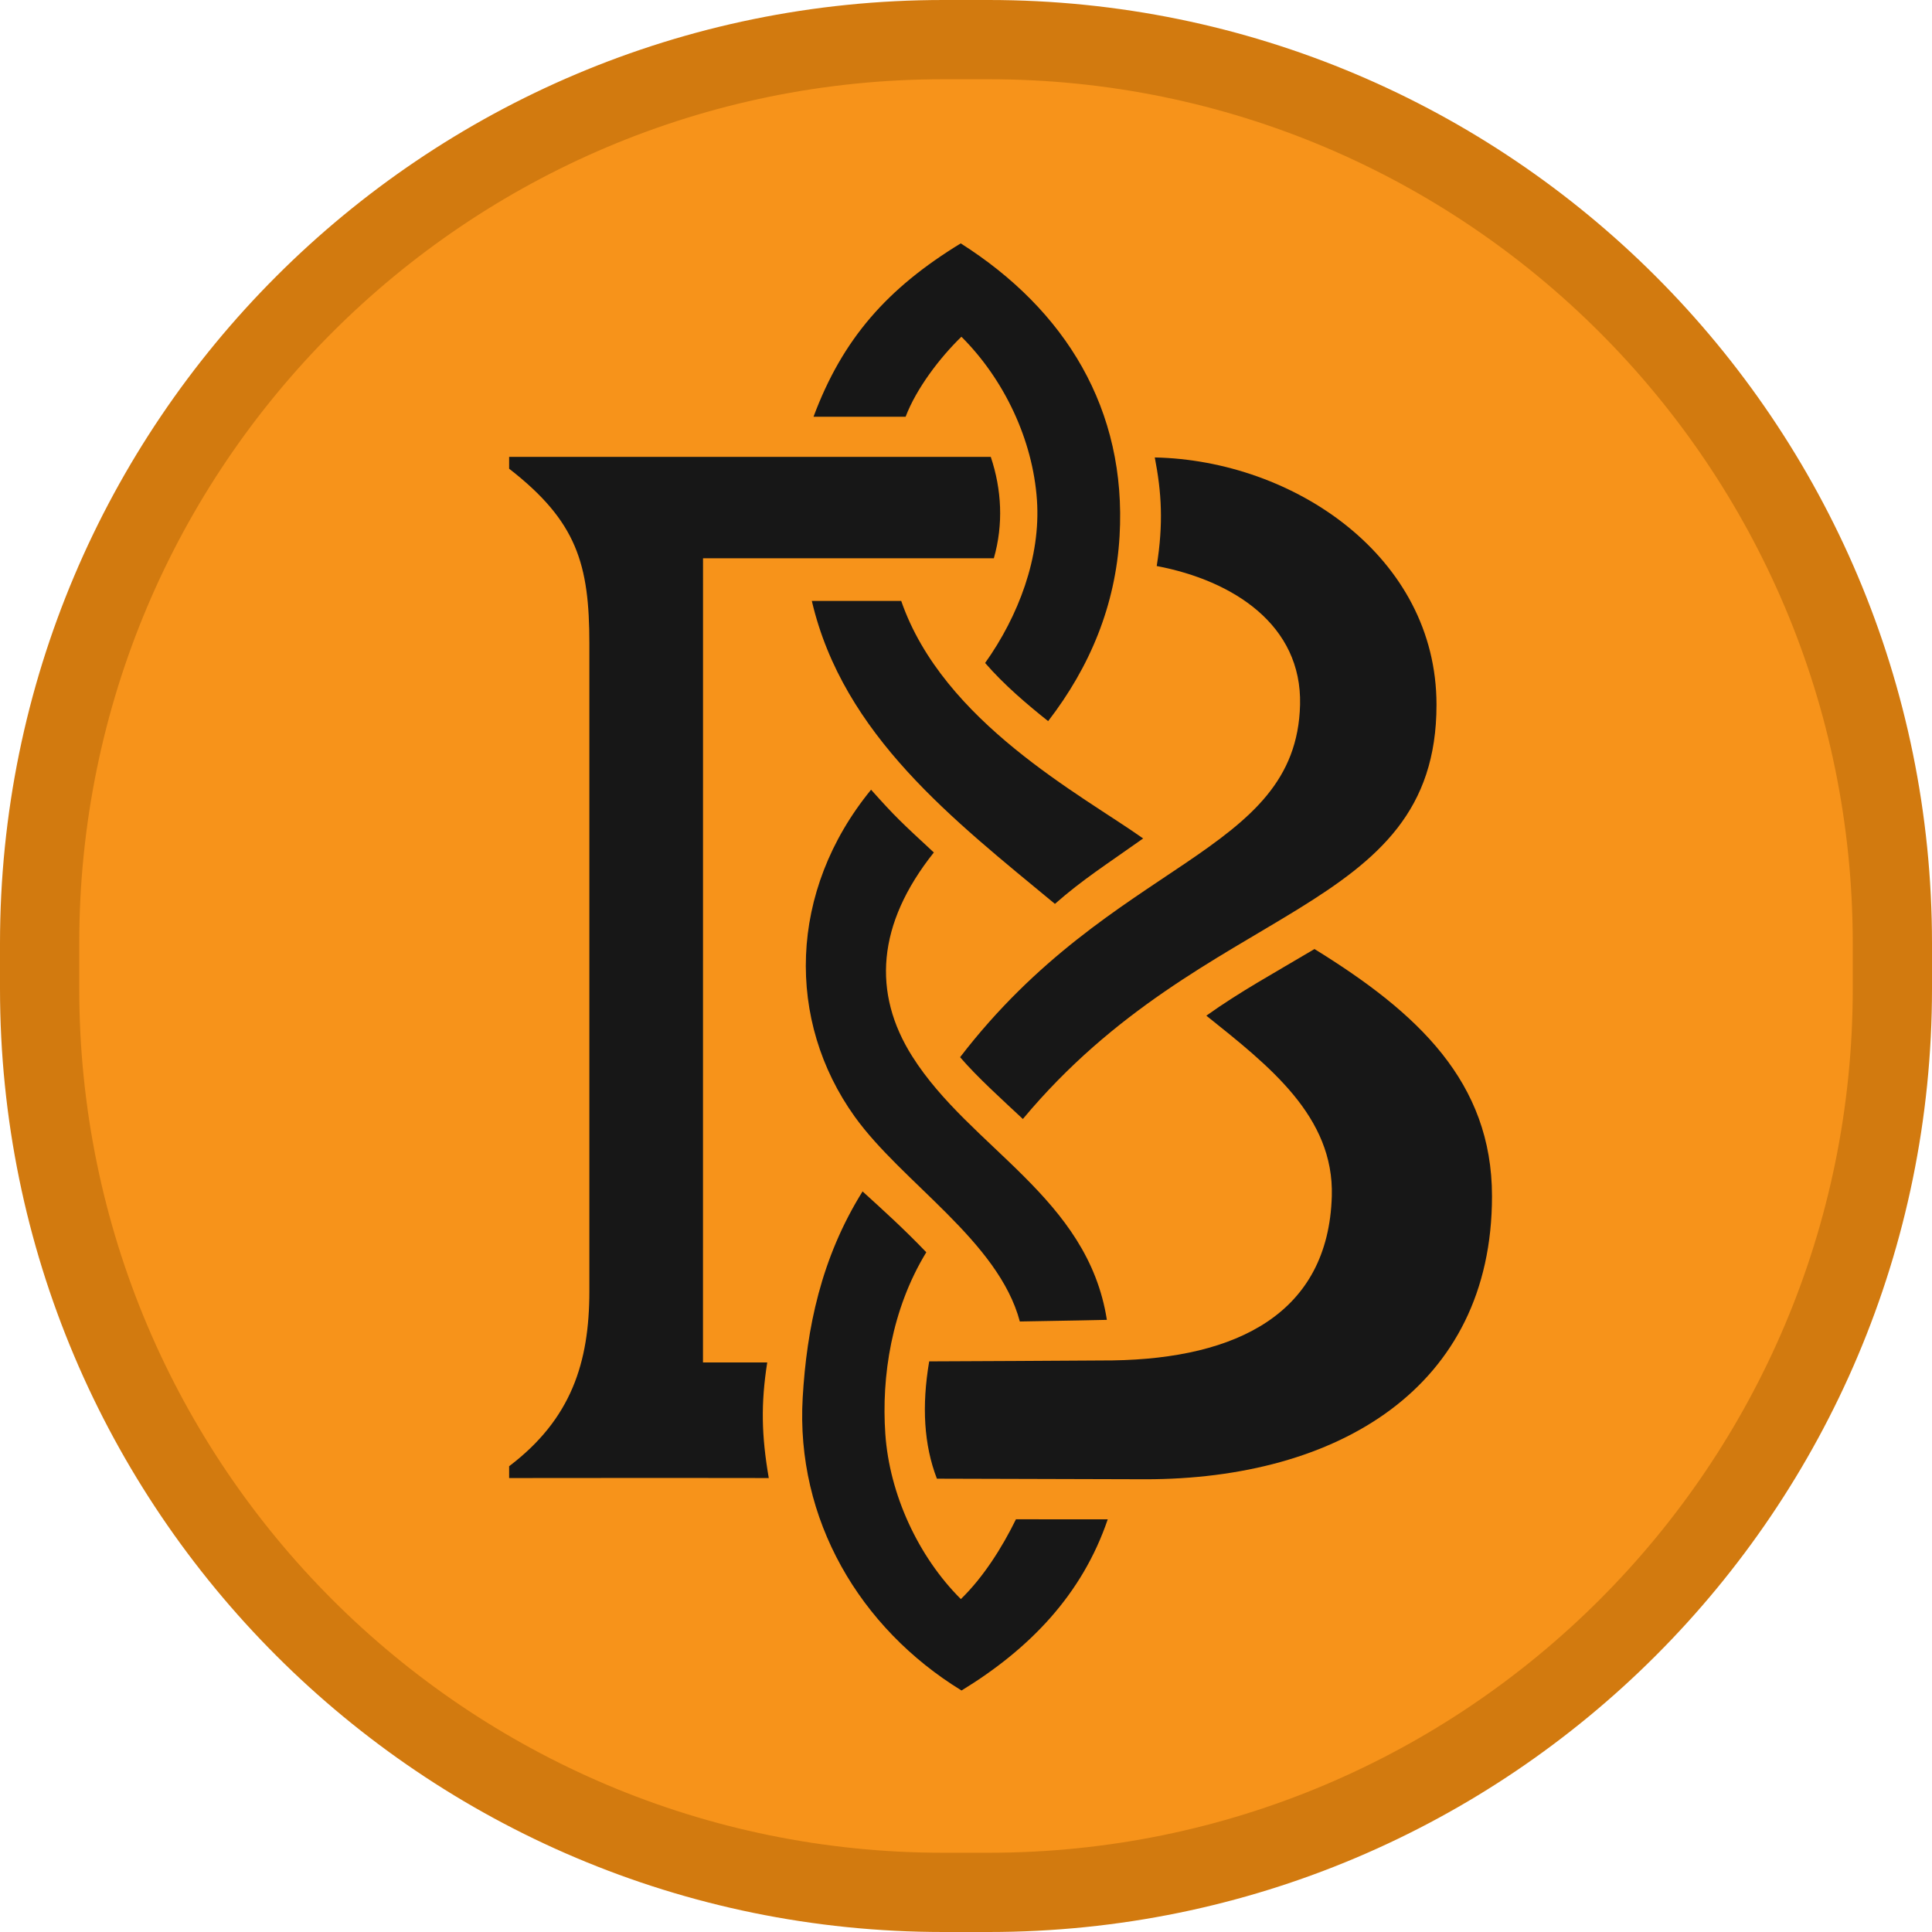
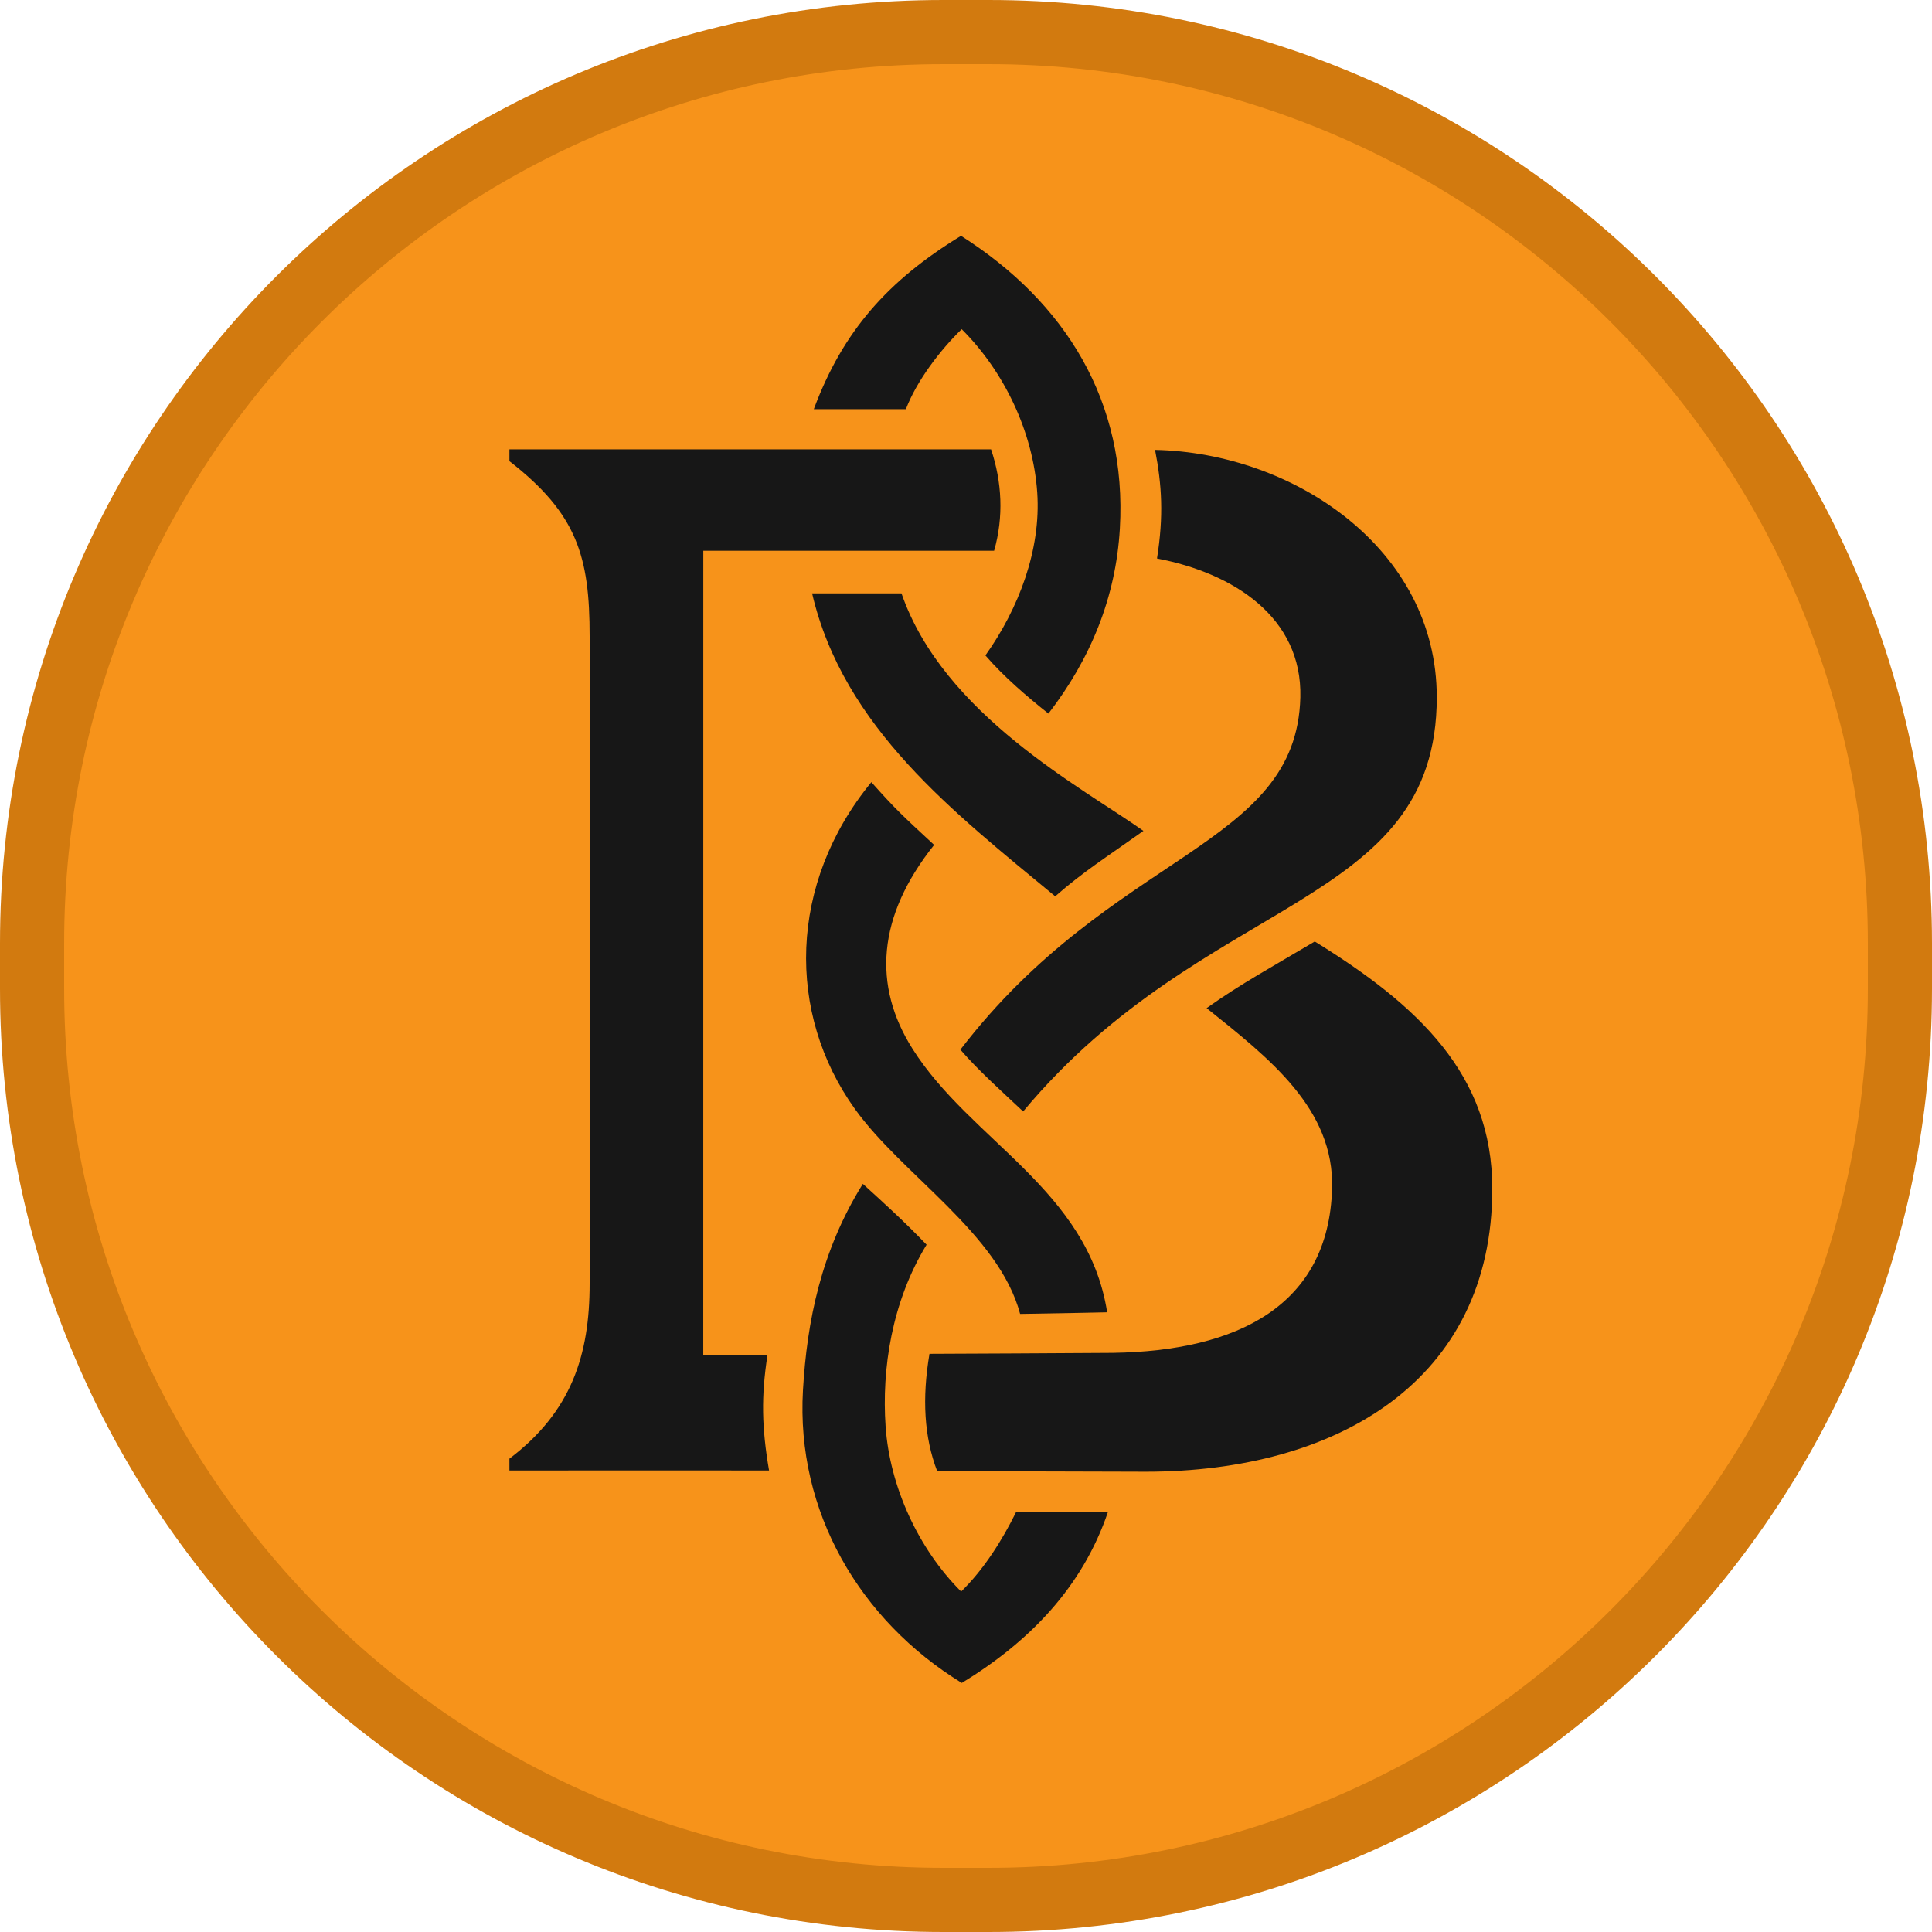
<svg xmlns="http://www.w3.org/2000/svg" version="1.1" width="1024" height="1024">
  <svg width="1024" height="1024" viewBox="0 0 1024 1024" fill="none">
-     <rect x="21" y="21" width="982" height="982" rx="479" fill="#F7931A" />
-     <rect x="21" y="21" width="982" height="982" rx="479" stroke="#D27A0F" stroke-width="42" />
-     <path d="M540.532 700.414C529.19 657.751 478.148 626.884 452.996 591.814C416.65 541.137 417.674 472.303 461.69 418.562C474.486 432.893 477.559 435.72 494.959 451.83C464.67 489.851 462.332 526.417 483.517 559.915C514.335 608.645 576.529 634.626 586.666 699.55C586.666 699.55 563.635 700.062 540.532 700.414Z" fill="#171717" />
-     <path d="M639.384 538.328C672.652 564.942 707.144 591.769 705.885 634.028C704.034 696.176 655.582 720.019 589.737 721.047C581.794 721.171 492.492 721.559 492.492 721.559C488.481 745.195 489.675 765.777 496.576 783.731C496.576 783.731 607.322 784.041 607.043 784.041C708.74 784.041 790.79 735.742 790.79 634.028C790.79 573.471 751.472 536.792 696.707 503.012C675.211 515.808 657.297 525.532 639.384 538.328Z" fill="#171717" />
-     <path d="M542.138 593.092C531.827 583.426 518.083 571.084 508.87 560.336C589.829 454.901 687.078 453.366 689.06 373.541C690.111 331.228 653.677 307.713 613.084 300.005C616.681 277.396 615.653 260.953 612.056 242.455C685.535 243.997 761.376 294.867 761.376 373.541C761.376 485.61 638.832 477.105 542.138 593.092Z" fill="#171717" />
-     <path d="M406.647 722.134H372.597L372.619 295.899C372.619 295.899 476.127 295.899 526.755 295.899C531.893 277.914 530.933 259.477 525.133 242.158H269.851V248.424C305.82 276.369 312.375 299.041 312.375 341.212V684.378C312.375 722.257 302.737 752.184 269.851 777.131V783.397C269.851 783.397 365.122 783.293 407.468 783.396C403.602 760.841 403.218 744.086 406.647 722.134Z" fill="#171717" />
-     <path d="M509.567 178.475C532.223 201.061 547.407 233.06 549.602 265.027C551.687 295.363 539.772 326.594 522.134 351.389C532.18 362.989 544.219 373.198 555.534 382.22C577.799 353.335 591.272 320.778 593.395 284.178C597.294 216.944 564.658 164.188 509.213 129C470.412 152.692 446.6 179.499 431.184 220.874C447.327 220.874 463.75 220.839 479.999 220.874C485.651 205.973 498.072 189.63 509.567 178.475Z" fill="#171717" />
-     <path d="M538.513 805.18C531.185 820.154 521.237 835.937 509.272 847.548C486.616 824.963 471.432 791.94 469.237 759.973C467.152 729.637 472.458 694.04 490.956 663.723C479.185 651.439 468.436 641.715 457.176 631.478C435.081 666.933 427.566 704.222 425.444 740.822C421.711 805.18 455.585 862.859 509.626 896C545.628 874.016 573.559 845.218 587.118 805.286C570.975 805.286 554.832 805.286 538.584 805.251L538.513 805.18Z" fill="#171717" />
-     <path d="M605.89 444.395C573.287 421.311 499.866 382.767 477.66 318.504H430.287C446.901 389.719 505.645 434.763 559.131 479.073C574.032 465.976 586.364 458.268 605.89 444.395Z" fill="#171717" />
+     <rect x="17" y="17" width="990" height="990" rx="483" fill="#F7931A" />
+     <rect x="17" y="17" width="990" height="990" rx="483" stroke="#D27A0F" stroke-width="34" />
+     <path d="M540.681 696.414C529.339 653.751 478.297 622.884 453.145 587.814C416.799 537.137 417.823 468.303 461.839 414.562C474.635 428.893 477.708 431.72 495.107 447.83C464.819 485.851 462.481 522.417 483.666 555.915C514.484 604.645 576.678 630.626 586.815 695.55C586.815 695.55 563.783 696.062 540.681 696.414Z" fill="#171717" />
+     <path d="M639.533 534.328C672.801 560.942 707.293 587.769 706.034 630.028C704.183 692.176 655.731 716.019 589.886 717.047C581.943 717.171 492.641 717.559 492.641 717.559C488.63 741.195 489.824 761.777 496.725 779.731C496.725 779.731 607.471 780.041 607.192 780.041C708.889 780.041 790.939 731.742 790.939 630.028C790.939 569.471 751.621 532.792 696.856 499.012C675.36 511.808 657.446 521.532 639.533 534.328Z" fill="#171717" />
+     <path d="M542.287 589.092C531.976 579.426 518.232 567.084 509.019 556.336C589.978 450.901 687.227 449.366 689.209 369.541C690.26 327.228 653.826 303.713 613.233 296.005C616.829 273.396 615.802 256.953 612.205 238.455C685.684 239.997 761.525 290.867 761.525 369.541C761.525 481.61 638.981 473.105 542.287 589.092Z" fill="#171717" />
+     <path d="M406.796 718.134H372.746L372.768 291.899C372.768 291.899 476.276 291.899 526.904 291.899C532.042 273.914 531.082 255.477 525.282 238.158H270V244.424C305.969 272.369 312.524 295.041 312.524 337.212V680.378C312.524 718.257 302.886 748.184 270 773.131V779.397C270 779.397 365.271 779.293 407.617 779.396C403.75 756.841 403.367 740.086 406.796 718.134Z" fill="#171717" />
+     <path d="M509.715 174.475C532.372 197.061 547.556 229.06 549.75 261.027C551.836 291.363 539.921 322.594 522.283 347.389C532.329 358.989 544.368 369.198 555.683 378.22C577.948 349.335 591.421 316.778 593.544 280.178C597.443 212.944 564.807 160.188 509.362 125C470.561 148.692 446.749 175.499 431.333 216.874C447.476 216.874 463.899 216.839 480.148 216.874C485.8 201.973 498.221 185.63 509.715 174.475Z" fill="#171717" />
+     <path d="M538.662 801.18C531.334 816.154 521.386 831.937 509.421 843.548C486.765 820.963 471.581 787.94 469.386 755.973C467.301 725.637 472.607 690.04 491.105 659.723C479.333 647.439 468.585 637.715 457.325 627.478C435.23 662.933 427.715 700.222 425.592 736.822C421.86 801.18 455.734 858.859 509.775 892C545.777 870.016 573.708 841.218 587.267 801.286C571.124 801.286 554.981 801.286 538.733 801.251L538.662 801.18Z" fill="#171717" />
+     <path d="M606.039 440.395C573.436 417.311 500.015 378.767 477.809 314.504H430.436C447.05 385.719 505.794 430.763 559.28 475.073C574.181 461.976 586.513 454.268 606.039 440.395Z" fill="#171717" />
  </svg>
  <style>@media (prefers-color-scheme: light) { :root { filter: none; } }
@media (prefers-color-scheme: dark) { :root { filter: none; } }
</style>
</svg>
